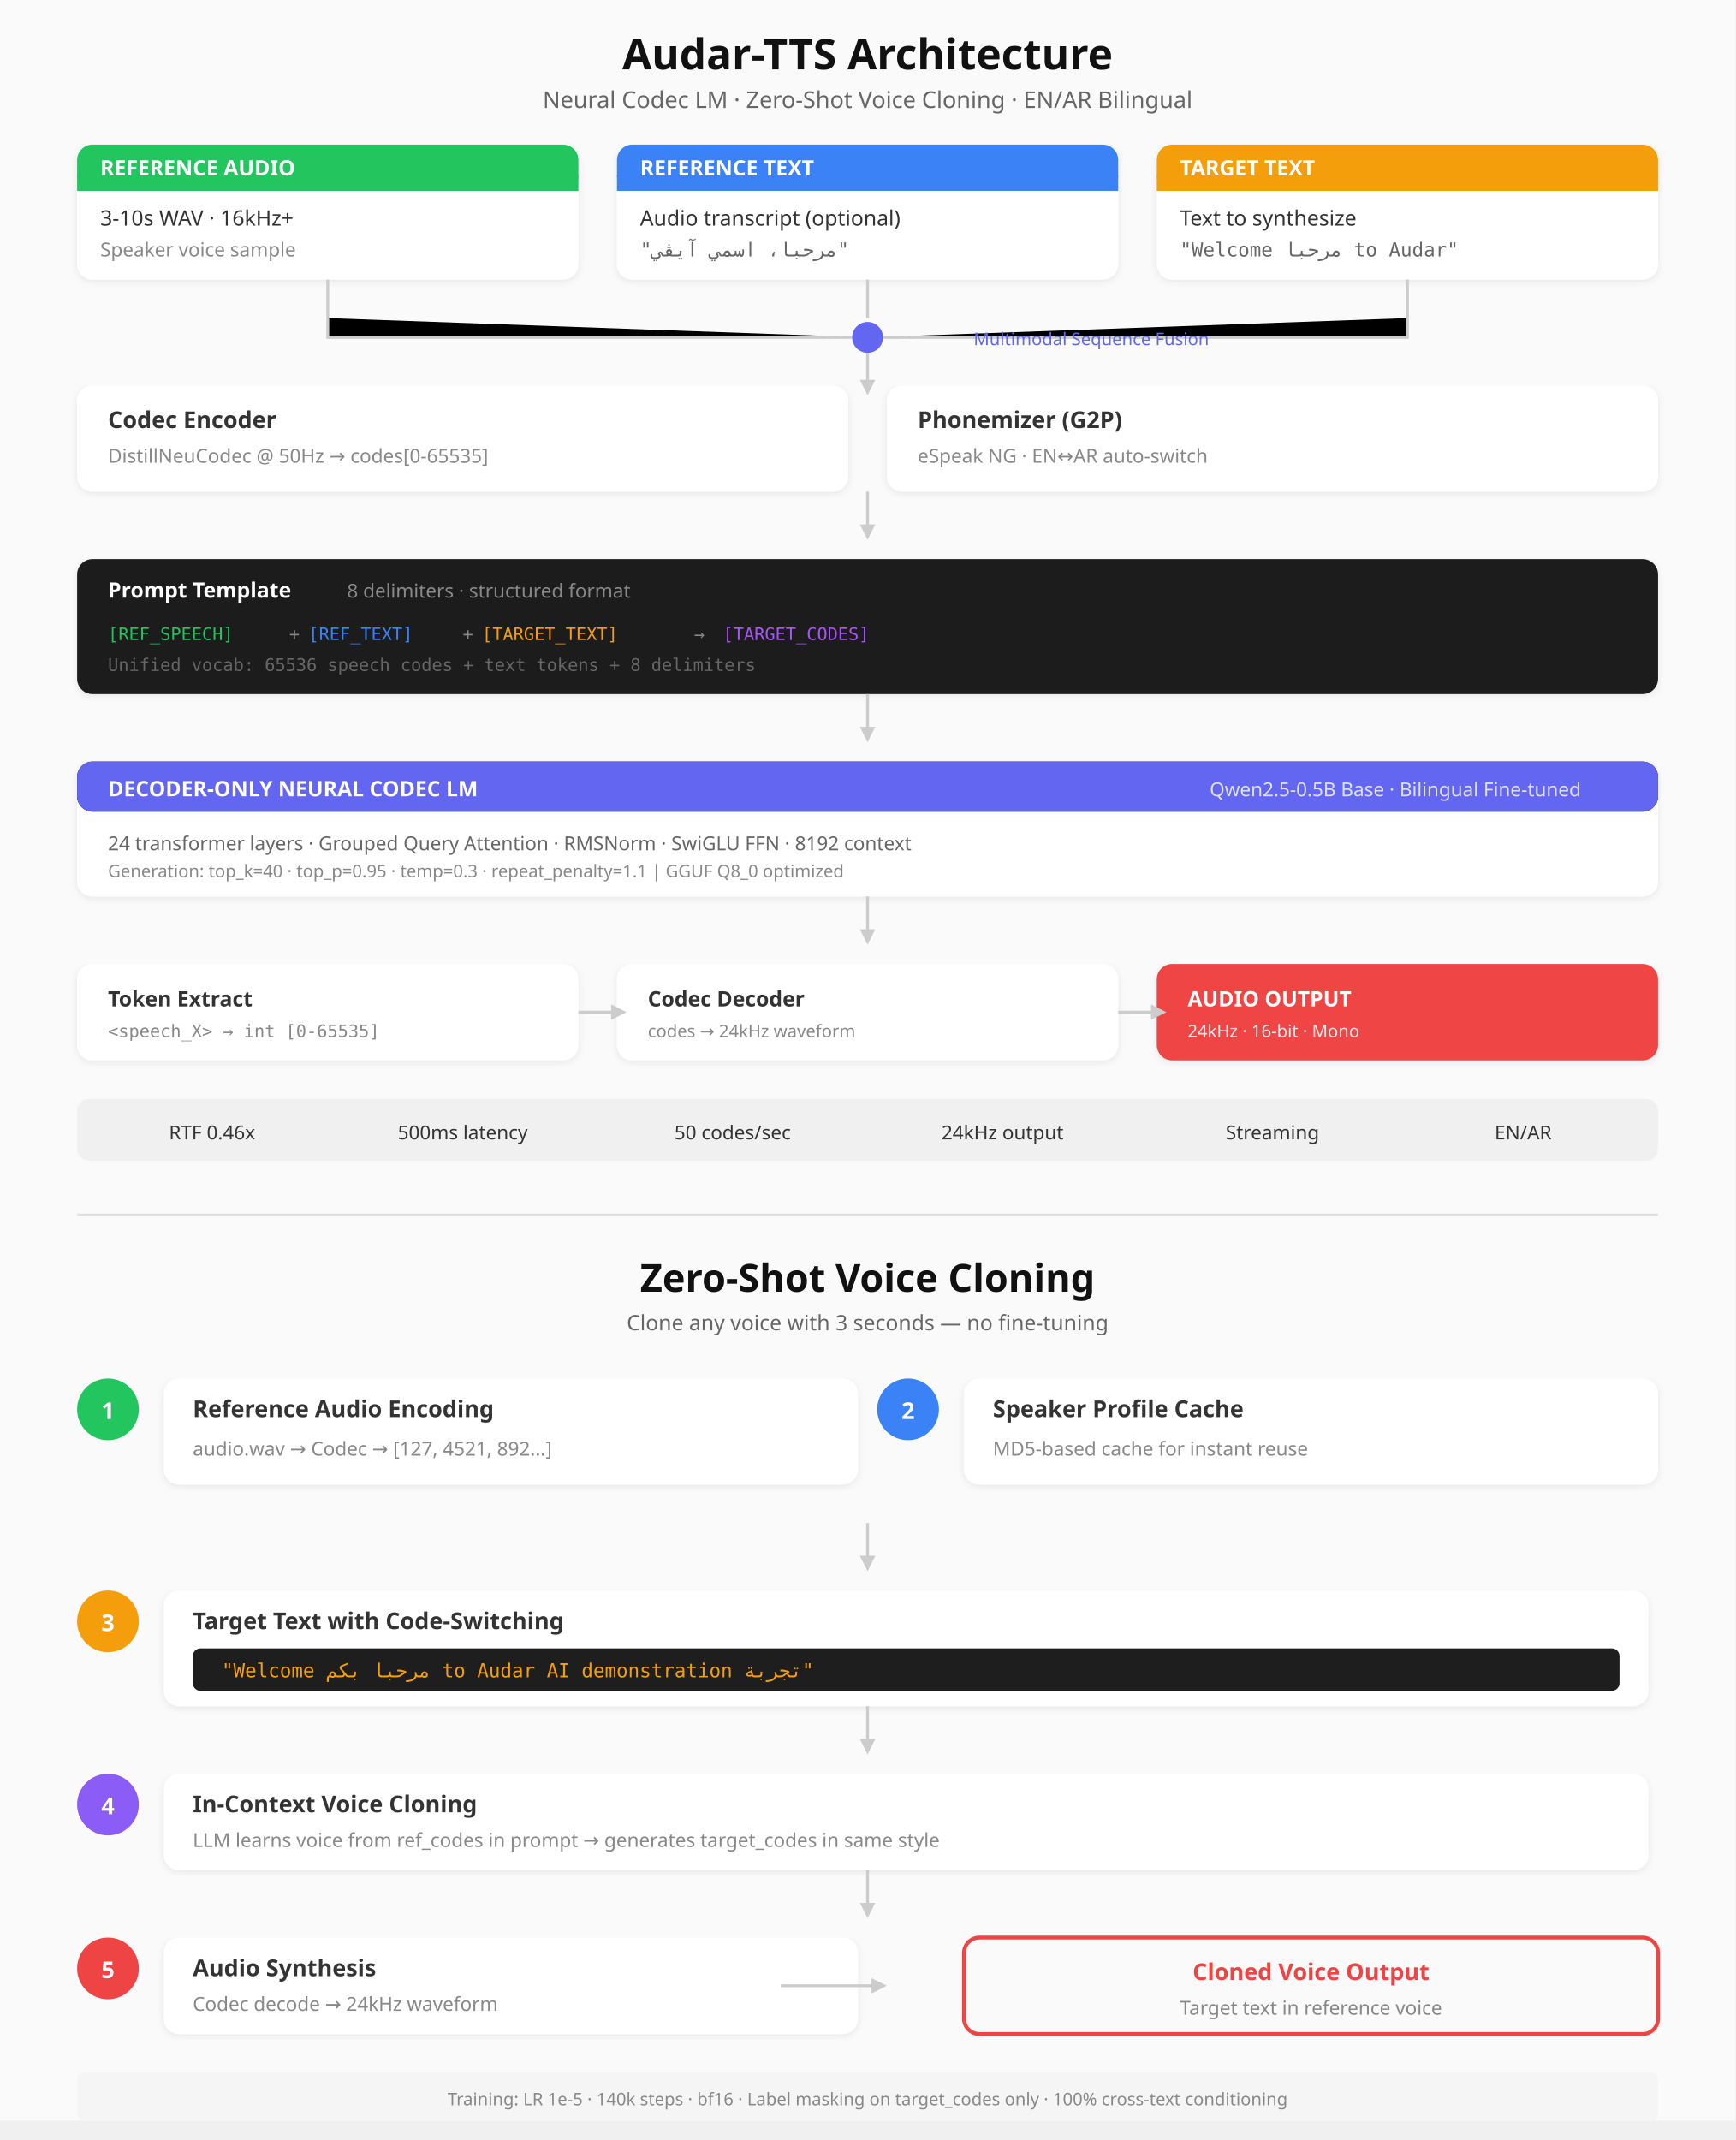
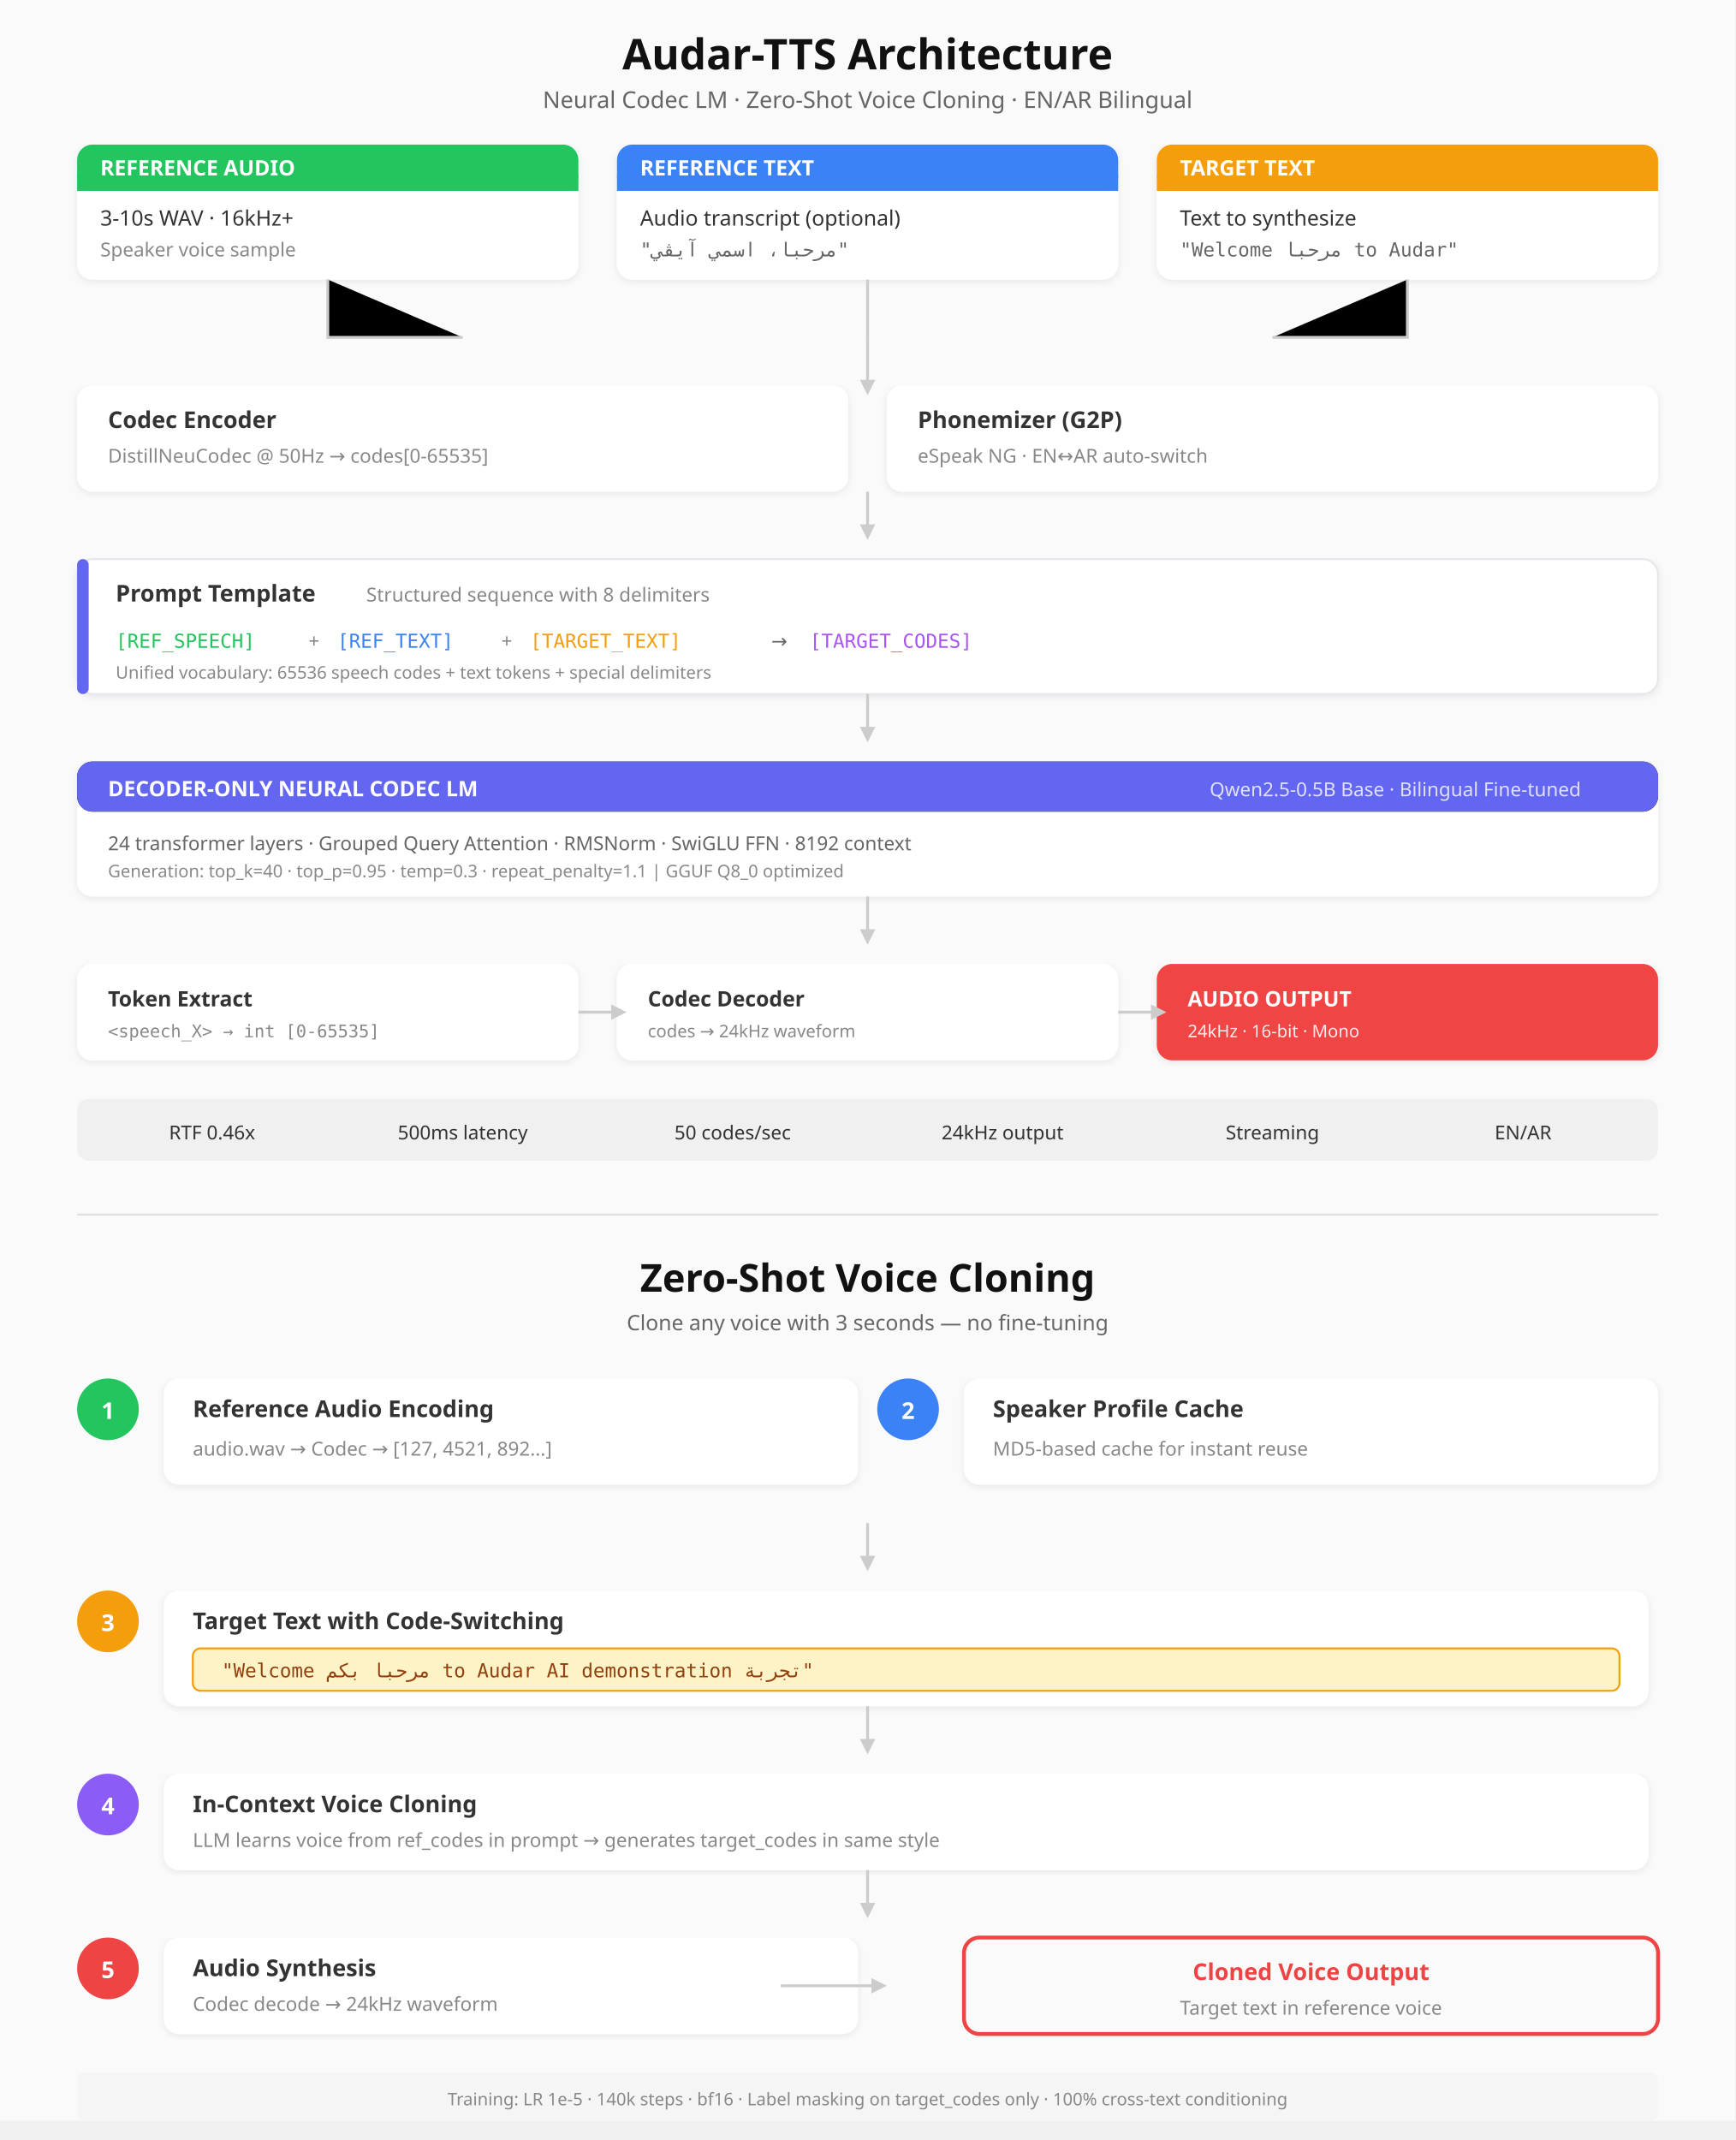
<svg xmlns="http://www.w3.org/2000/svg" viewBox="0 0 900 1110" style="max-width:100%;height:auto;">
  <defs>
    <filter id="s" x="-2%" y="-2%" width="104%" height="108%">
      <feDropShadow dx="0" dy="1" stdDeviation="2" flood-color="#000" flood-opacity="0.08" />
    </filter>
  </defs>
  <rect width="900" height="1100" fill="#fafafa" />
  <text x="450" y="36" text-anchor="middle" font-family="system-ui,sans-serif" font-size="22" font-weight="600" fill="#111">Audar-TTS Architecture</text>
  <text x="450" y="56" text-anchor="middle" font-family="system-ui,sans-serif" font-size="12" fill="#666">Neural Codec LM · Zero-Shot Voice Cloning · EN/AR Bilingual</text>
  <g transform="translate(40,75)">
    <rect width="260" height="70" rx="8" fill="#fff" filter="url(#s)" />
    <rect width="260" height="24" rx="8" fill="#22c55e" />
    <rect y="16" width="260" height="8" fill="#22c55e" />
    <text x="12" y="16" font-family="system-ui" font-size="11" font-weight="600" fill="#fff">REFERENCE AUDIO</text>
    <text x="12" y="42" font-family="system-ui" font-size="11" fill="#333">3-10s WAV · 16kHz+</text>
    <text x="12" y="58" font-family="system-ui" font-size="10" fill="#888">Speaker voice sample</text>
  </g>
  <g transform="translate(320,75)">
    <rect width="260" height="70" rx="8" fill="#fff" filter="url(#s)" />
    <rect width="260" height="24" rx="8" fill="#3b82f6" />
    <rect y="16" width="260" height="8" fill="#3b82f6" />
    <text x="12" y="16" font-family="system-ui" font-size="11" font-weight="600" fill="#fff">REFERENCE TEXT</text>
    <text x="12" y="42" font-family="system-ui" font-size="11" fill="#333">Audio transcript (optional)</text>
    <text x="12" y="58" font-family="monospace" font-size="10" fill="#666">"مرحبا، اسمي آيڤي"</text>
  </g>
  <g transform="translate(600,75)">
    <rect width="260" height="70" rx="8" fill="#fff" filter="url(#s)" />
    <rect width="260" height="24" rx="8" fill="#f59e0b" />
    <rect y="16" width="260" height="8" fill="#f59e0b" />
    <text x="12" y="16" font-family="system-ui" font-size="11" font-weight="600" fill="#fff">TARGET TEXT</text>
    <text x="12" y="42" font-family="system-ui" font-size="11" fill="#333">Text to synthesize</text>
    <text x="12" y="58" font-family="monospace" font-size="10" fill="#666">"Welcome مرحبا to Audar"</text>
  </g>
-   <path d="M170 145 L170 165 M450 145 L450 165 M730 145 L730 165" stroke="#ccc" stroke-width="1.5" />
-   <path d="M170 165 L170 175 L450 175 M730 165 L730 175 L450 175" stroke="#ccc" stroke-width="1.5" />
-   <circle cx="450" cy="175" r="8" fill="#6366f1" />
-   <text x="505" y="179" font-family="system-ui" font-size="9" font-weight="500" fill="#6366f1">Multimodal Sequence Fusion</text>
-   <path d="M450 183 L450 200" stroke="#ccc" stroke-width="1.5" />
+   <path d="M170 145 L170 175 L240 175" stroke="#ccc" stroke-width="1.5" />
+   <path d="M450 145 L450 175" stroke="#ccc" stroke-width="1.5" />
+   <path d="M730 145 L730 175 L660 175" stroke="#ccc" stroke-width="1.5" />
+   <path d="M450 175 L450 200" stroke="#ccc" stroke-width="1.5" />
  <polygon points="446,197 450,205 454,197" fill="#ccc" />
  <g transform="translate(40,200)">
    <rect width="400" height="55" rx="8" fill="#fff" filter="url(#s)" />
    <text x="16" y="22" font-family="system-ui" font-size="12" font-weight="600" fill="#333">Codec Encoder</text>
    <text x="16" y="40" font-family="system-ui" font-size="10" fill="#888">DistillNeuCodec @ 50Hz → codes[0-65535]</text>
  </g>
  <g transform="translate(460,200)">
    <rect width="400" height="55" rx="8" fill="#fff" filter="url(#s)" />
    <text x="16" y="22" font-family="system-ui" font-size="12" font-weight="600" fill="#333">Phonemizer (G2P)</text>
    <text x="16" y="40" font-family="system-ui" font-size="10" fill="#888">eSpeak NG · EN↔AR auto-switch</text>
  </g>
  <path d="M450 255 L450 275" stroke="#ccc" stroke-width="1.5" />
  <polygon points="446,272 450,280 454,272" fill="#ccc" />
  <g transform="translate(40,290)">
-     <rect width="820" height="70" rx="8" fill="#1e1e1e" filter="url(#s)" />
-     <text x="16" y="20" font-family="system-ui" font-size="11" font-weight="600" fill="#fff">Prompt Template</text>
-     <text x="140" y="20" font-family="system-ui" font-size="10" fill="#888">8 delimiters · structured format</text>
-     <text x="16" y="42" font-family="monospace" font-size="9" fill="#22c55e">[REF_SPEECH]</text>
-     <text x="110" y="42" font-family="monospace" font-size="9" fill="#888">+ </text>
-     <text x="120" y="42" font-family="monospace" font-size="9" fill="#3b82f6">[REF_TEXT]</text>
-     <text x="200" y="42" font-family="monospace" font-size="9" fill="#888">+ </text>
-     <text x="210" y="42" font-family="monospace" font-size="9" fill="#f59e0b">[TARGET_TEXT]</text>
-     <text x="320" y="42" font-family="monospace" font-size="9" fill="#888">→</text>
-     <text x="335" y="42" font-family="monospace" font-size="9" fill="#a855f7">[TARGET_CODES]</text>
-     <text x="16" y="58" font-family="monospace" font-size="9" fill="#666">Unified vocab: 65536 speech codes + text tokens + 8 delimiters</text>
+     <rect width="820" height="70" rx="8" fill="#fff" stroke="#e5e7eb" stroke-width="1" filter="url(#s)" />
+     <rect width="6" height="70" rx="3" fill="#6366f1" />
+     <text x="20" y="22" font-family="system-ui" font-size="12" font-weight="600" fill="#333">Prompt Template</text>
+     <text x="150" y="22" font-family="system-ui" font-size="10" fill="#888">Structured sequence with 8 delimiters</text>
+     <text x="20" y="46" font-family="monospace" font-size="10" fill="#22c55e">[REF_SPEECH]</text>
+     <text x="120" y="46" font-family="system-ui" font-size="10" fill="#888">+</text>
+     <text x="135" y="46" font-family="monospace" font-size="10" fill="#3b82f6">[REF_TEXT]</text>
+     <text x="220" y="46" font-family="system-ui" font-size="10" fill="#888">+</text>
+     <text x="235" y="46" font-family="monospace" font-size="10" fill="#f59e0b">[TARGET_TEXT]</text>
+     <text x="360" y="46" font-family="system-ui" font-size="10" fill="#666">→</text>
+     <text x="380" y="46" font-family="monospace" font-size="10" fill="#a855f7">[TARGET_CODES]</text>
+     <text x="20" y="62" font-family="system-ui" font-size="9" fill="#888">Unified vocabulary: 65536 speech codes + text tokens + special delimiters</text>
  </g>
  <path d="M450 360 L450 380" stroke="#ccc" stroke-width="1.5" />
  <polygon points="446,377 450,385 454,377" fill="#ccc" />
  <g transform="translate(40,395)">
    <rect width="820" height="70" rx="8" fill="#fff" filter="url(#s)" />
    <rect width="820" height="26" rx="8" fill="linear-gradient(90deg,#3b82f6,#8b5cf6)" />
    <rect width="820" height="26" rx="8" fill="#6366f1" />
    <text x="16" y="18" font-family="system-ui" font-size="11" font-weight="600" fill="#fff">DECODER-ONLY NEURAL CODEC LM</text>
    <text x="780" y="18" font-family="system-ui" font-size="10" fill="rgba(255,255,255,0.8)" text-anchor="end">Qwen2.5-0.5B Base · Bilingual Fine-tuned</text>
    <text x="16" y="46" font-family="system-ui" font-size="10" fill="#666">24 transformer layers · Grouped Query Attention · RMSNorm · SwiGLU FFN · 8192 context</text>
    <text x="16" y="60" font-family="system-ui" font-size="9" fill="#888">Generation: top_k=40 · top_p=0.95 · temp=0.3 · repeat_penalty=1.1 | GGUF Q8_0 optimized</text>
  </g>
  <path d="M450 465 L450 485" stroke="#ccc" stroke-width="1.5" />
  <polygon points="446,482 450,490 454,482" fill="#ccc" />
  <g transform="translate(40,500)">
    <rect width="260" height="50" rx="8" fill="#fff" filter="url(#s)" />
    <text x="16" y="22" font-family="system-ui" font-size="11" font-weight="600" fill="#333">Token Extract</text>
    <text x="16" y="38" font-family="monospace" font-size="9" fill="#888">&lt;speech_X&gt; → int [0-65535]</text>
  </g>
  <g transform="translate(320,500)">
    <rect width="260" height="50" rx="8" fill="#fff" filter="url(#s)" />
    <text x="16" y="22" font-family="system-ui" font-size="11" font-weight="600" fill="#333">Codec Decoder</text>
    <text x="16" y="38" font-family="system-ui" font-size="9" fill="#888">codes → 24kHz waveform</text>
  </g>
  <g transform="translate(600,500)">
    <rect width="260" height="50" rx="8" fill="#ef4444" filter="url(#s)" />
    <text x="16" y="22" font-family="system-ui" font-size="11" font-weight="600" fill="#fff">AUDIO OUTPUT</text>
    <text x="16" y="38" font-family="system-ui" font-size="9" fill="rgba(255,255,255,0.9)">24kHz · 16-bit · Mono</text>
  </g>
  <path d="M300 525 L320 525 M580 525 L600 525" stroke="#ccc" stroke-width="1.5" />
  <polygon points="317,521 325,525 317,529" fill="#ccc" />
  <polygon points="597,521 605,525 597,529" fill="#ccc" />
  <g transform="translate(40,570)">
    <rect width="820" height="32" rx="6" fill="#f0f0f0" />
    <text x="70" y="21" text-anchor="middle" font-family="system-ui" font-size="10" fill="#333">RTF 0.46x</text>
    <text x="200" y="21" text-anchor="middle" font-family="system-ui" font-size="10" fill="#333">500ms latency</text>
    <text x="340" y="21" text-anchor="middle" font-family="system-ui" font-size="10" fill="#333">50 codes/sec</text>
    <text x="480" y="21" text-anchor="middle" font-family="system-ui" font-size="10" fill="#333">24kHz output</text>
    <text x="620" y="21" text-anchor="middle" font-family="system-ui" font-size="10" fill="#333">Streaming</text>
    <text x="750" y="21" text-anchor="middle" font-family="system-ui" font-size="10" fill="#333">EN/AR</text>
  </g>
  <line x1="40" y1="630" x2="860" y2="630" stroke="#e0e0e0" stroke-width="1" />
  <text x="450" y="670" text-anchor="middle" font-family="system-ui,sans-serif" font-size="20" font-weight="600" fill="#111">Zero-Shot Voice Cloning</text>
  <text x="450" y="690" text-anchor="middle" font-family="system-ui,sans-serif" font-size="11" fill="#666">Clone any voice with 3 seconds — no fine-tuning</text>
  <g transform="translate(40,715)">
    <circle cx="16" cy="16" r="16" fill="#22c55e" />
    <text x="16" y="21" text-anchor="middle" font-family="system-ui" font-size="12" font-weight="600" fill="#fff">1</text>
    <rect x="45" y="0" width="360" height="55" rx="8" fill="#fff" filter="url(#s)" />
    <text x="60" y="20" font-family="system-ui" font-size="12" font-weight="600" fill="#333">Reference Audio Encoding</text>
    <text x="60" y="40" font-family="system-ui" font-size="10" fill="#888">audio.wav → Codec → [127, 4521, 892...]</text>
  </g>
  <g transform="translate(455,715)">
    <circle cx="16" cy="16" r="16" fill="#3b82f6" />
    <text x="16" y="21" text-anchor="middle" font-family="system-ui" font-size="12" font-weight="600" fill="#fff">2</text>
    <rect x="45" y="0" width="360" height="55" rx="8" fill="#fff" filter="url(#s)" />
    <text x="60" y="20" font-family="system-ui" font-size="12" font-weight="600" fill="#333">Speaker Profile Cache</text>
    <text x="60" y="40" font-family="system-ui" font-size="10" fill="#888">MD5-based cache for instant reuse</text>
  </g>
  <path d="M450 790 L450 810" stroke="#ccc" stroke-width="1.5" />
  <polygon points="446,807 450,815 454,807" fill="#ccc" />
  <g transform="translate(40,825)">
    <circle cx="16" cy="16" r="16" fill="#f59e0b" />
    <text x="16" y="21" text-anchor="middle" font-family="system-ui" font-size="12" font-weight="600" fill="#fff">3</text>
    <rect x="45" y="0" width="770" height="60" rx="8" fill="#fff" filter="url(#s)" />
    <text x="60" y="20" font-family="system-ui" font-size="12" font-weight="600" fill="#333">Target Text with Code-Switching</text>
-     <rect x="60" y="30" width="740" height="22" rx="4" fill="#1e1e1e" />
-     <text x="75" y="45" font-family="monospace" font-size="10" fill="#f59e0b">"Welcome مرحبا بكم to Audar AI demonstration تجربة"</text>
+     <rect x="60" y="30" width="740" height="22" rx="4" fill="#fef3c7" stroke="#f59e0b" stroke-width="1" />
+     <text x="75" y="45" font-family="monospace" font-size="10" fill="#92400e">"Welcome مرحبا بكم to Audar AI demonstration تجربة"</text>
  </g>
  <path d="M450 885 L450 905" stroke="#ccc" stroke-width="1.5" />
  <polygon points="446,902 450,910 454,902" fill="#ccc" />
  <g transform="translate(40,920)">
    <circle cx="16" cy="16" r="16" fill="#8b5cf6" />
    <text x="16" y="21" text-anchor="middle" font-family="system-ui" font-size="12" font-weight="600" fill="#fff">4</text>
    <rect x="45" y="0" width="770" height="50" rx="8" fill="#fff" filter="url(#s)" />
    <text x="60" y="20" font-family="system-ui" font-size="12" font-weight="600" fill="#333">In-Context Voice Cloning</text>
    <text x="60" y="38" font-family="system-ui" font-size="10" fill="#888">LLM learns voice from ref_codes in prompt → generates target_codes in same style</text>
  </g>
  <path d="M450 970 L450 990" stroke="#ccc" stroke-width="1.5" />
  <polygon points="446,987 450,995 454,987" fill="#ccc" />
  <g transform="translate(40,1005)">
    <circle cx="16" cy="16" r="16" fill="#ef4444" />
    <text x="16" y="21" text-anchor="middle" font-family="system-ui" font-size="12" font-weight="600" fill="#fff">5</text>
    <rect x="45" y="0" width="360" height="50" rx="8" fill="#fff" filter="url(#s)" />
    <text x="60" y="20" font-family="system-ui" font-size="12" font-weight="600" fill="#333">Audio Synthesis</text>
    <text x="60" y="38" font-family="system-ui" font-size="10" fill="#888">Codec decode → 24kHz waveform</text>
  </g>
  <g transform="translate(455,1005)">
    <rect x="45" y="0" width="360" height="50" rx="8" fill="none" stroke="#ef4444" stroke-width="2" />
    <text x="225" y="22" text-anchor="middle" font-family="system-ui" font-size="12" font-weight="600" fill="#ef4444">Cloned Voice Output</text>
    <text x="225" y="40" text-anchor="middle" font-family="system-ui" font-size="10" fill="#888">Target text in reference voice</text>
  </g>
  <path d="M405 1030 L455 1030" stroke="#ccc" stroke-width="1.5" />
  <polygon points="452,1026 460,1030 452,1034" fill="#ccc" />
  <g transform="translate(40,1075)">
    <rect width="820" height="25" rx="4" fill="#f5f5f5" />
    <text x="410" y="17" text-anchor="middle" font-family="system-ui" font-size="9" fill="#888">Training: LR 1e-5 · 140k steps · bf16 · Label masking on target_codes only · 100% cross-text conditioning</text>
  </g>
</svg>
